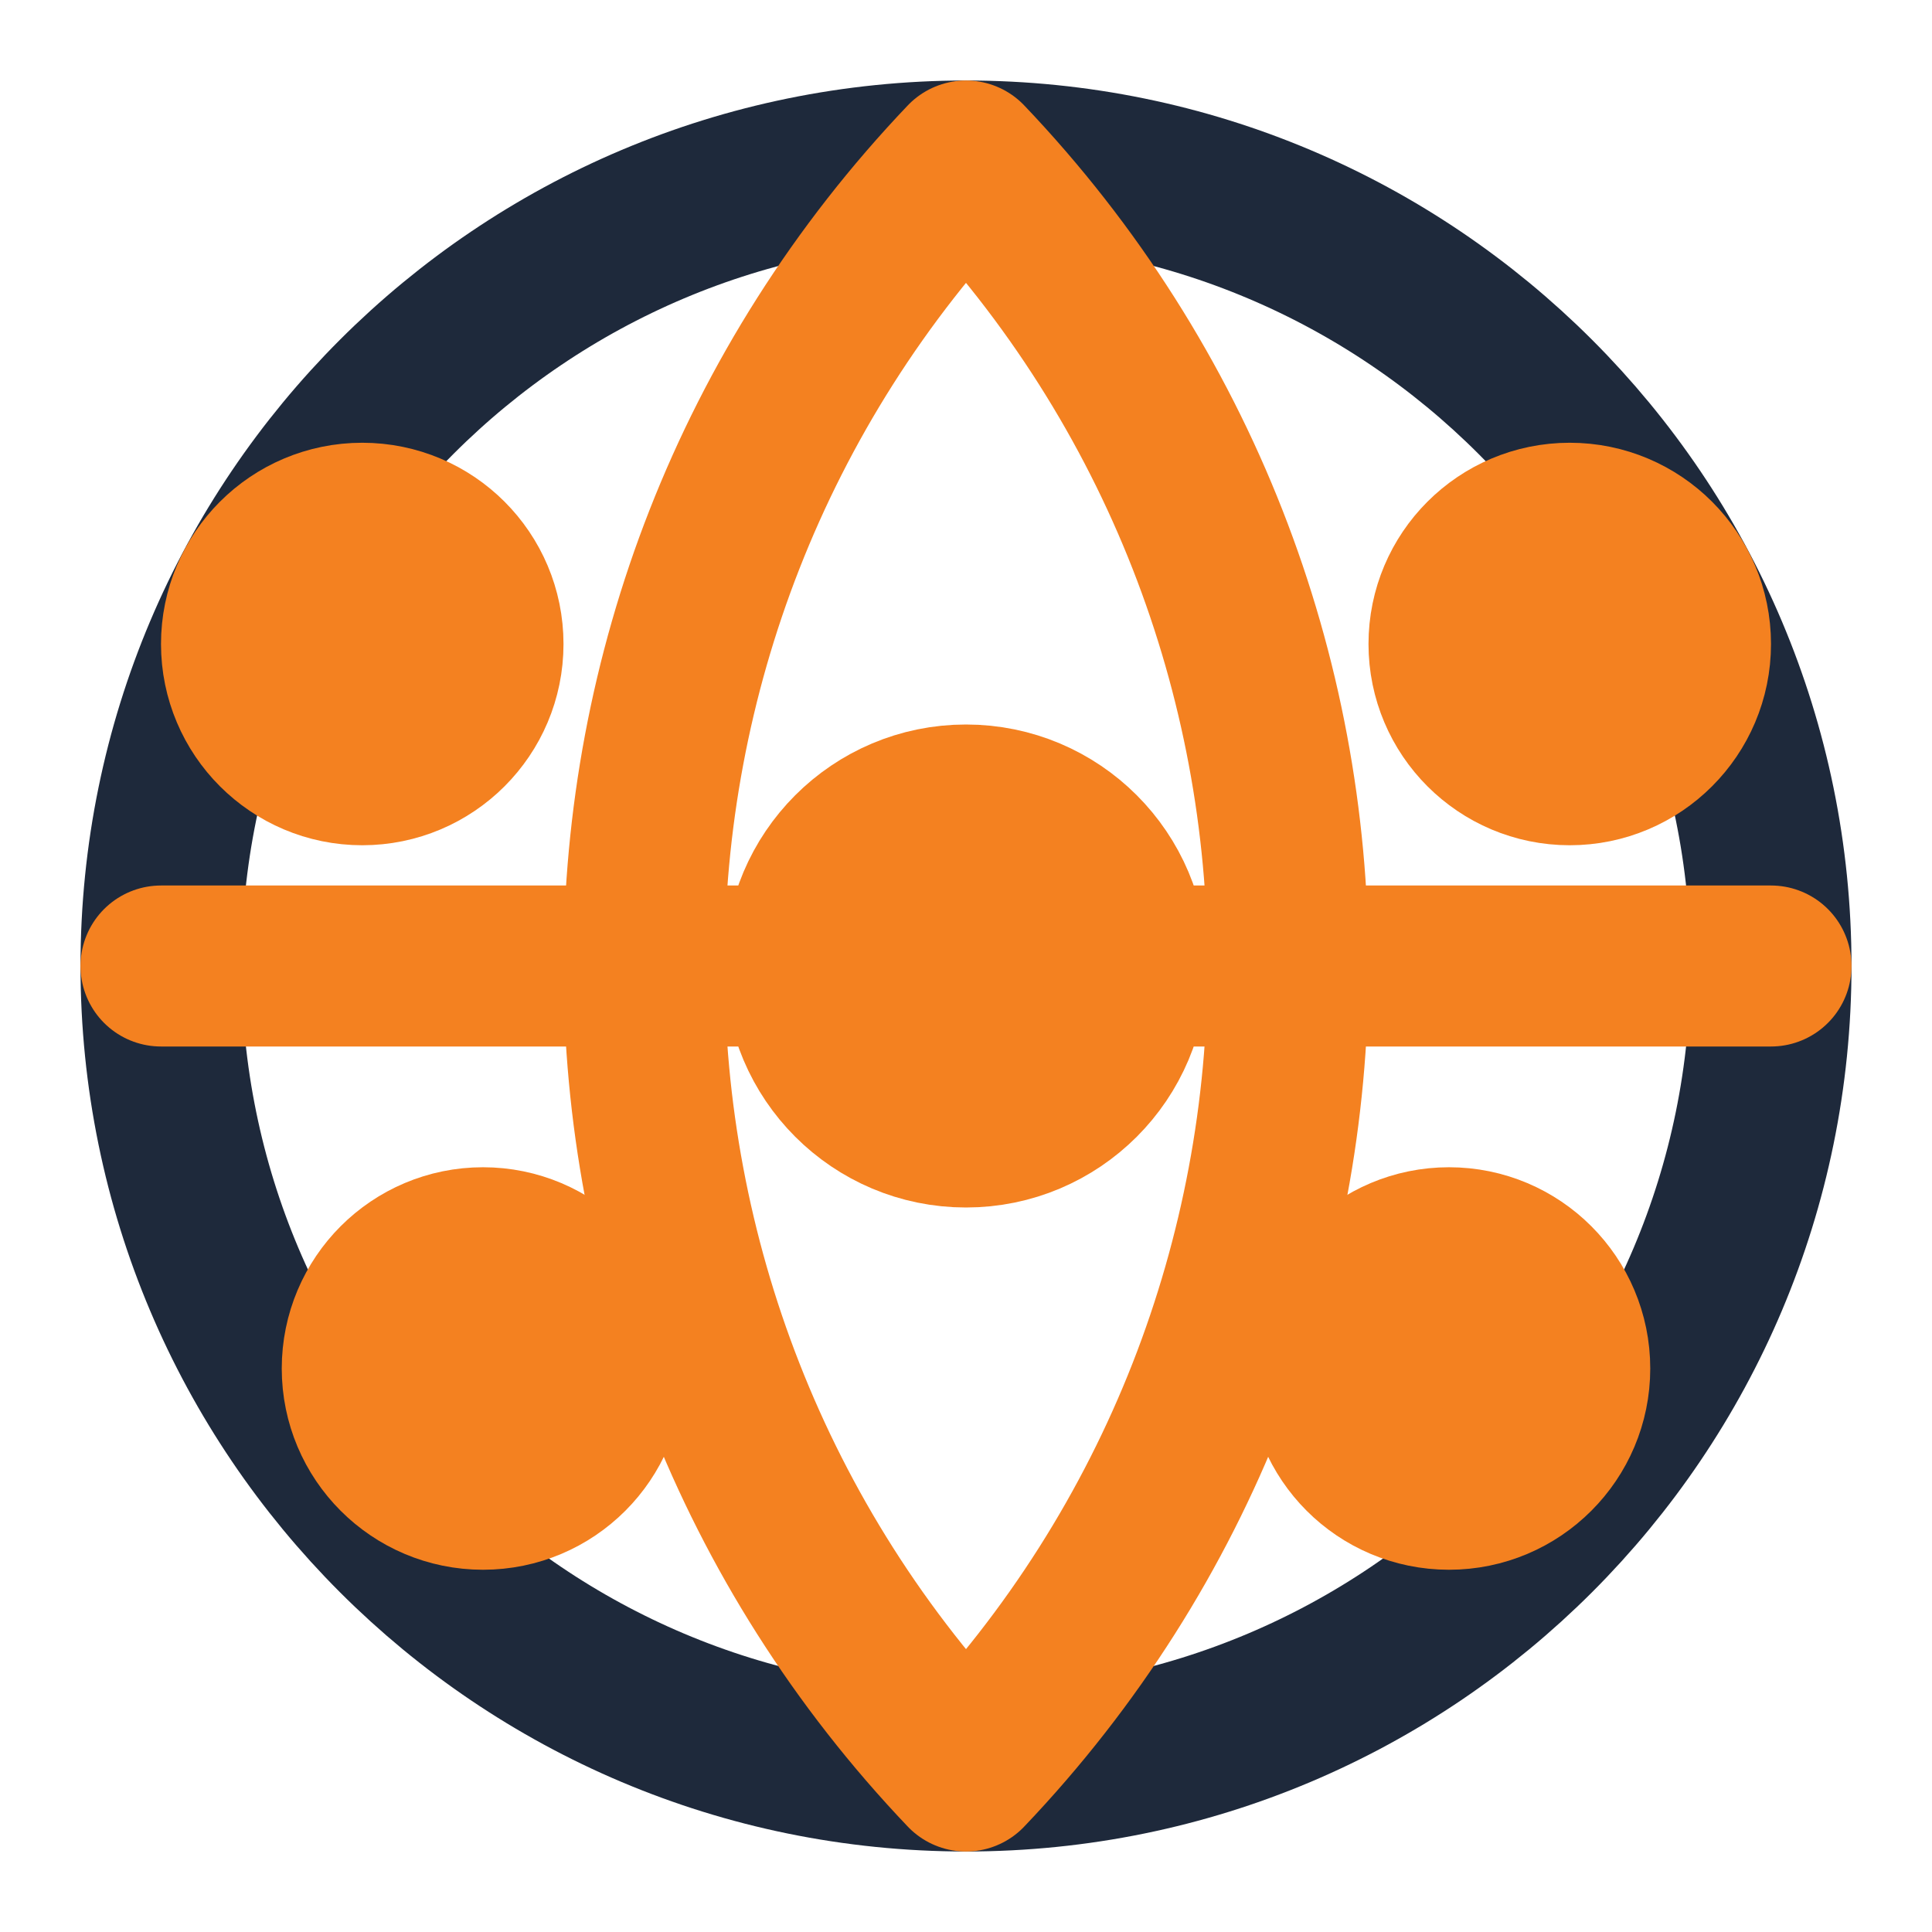
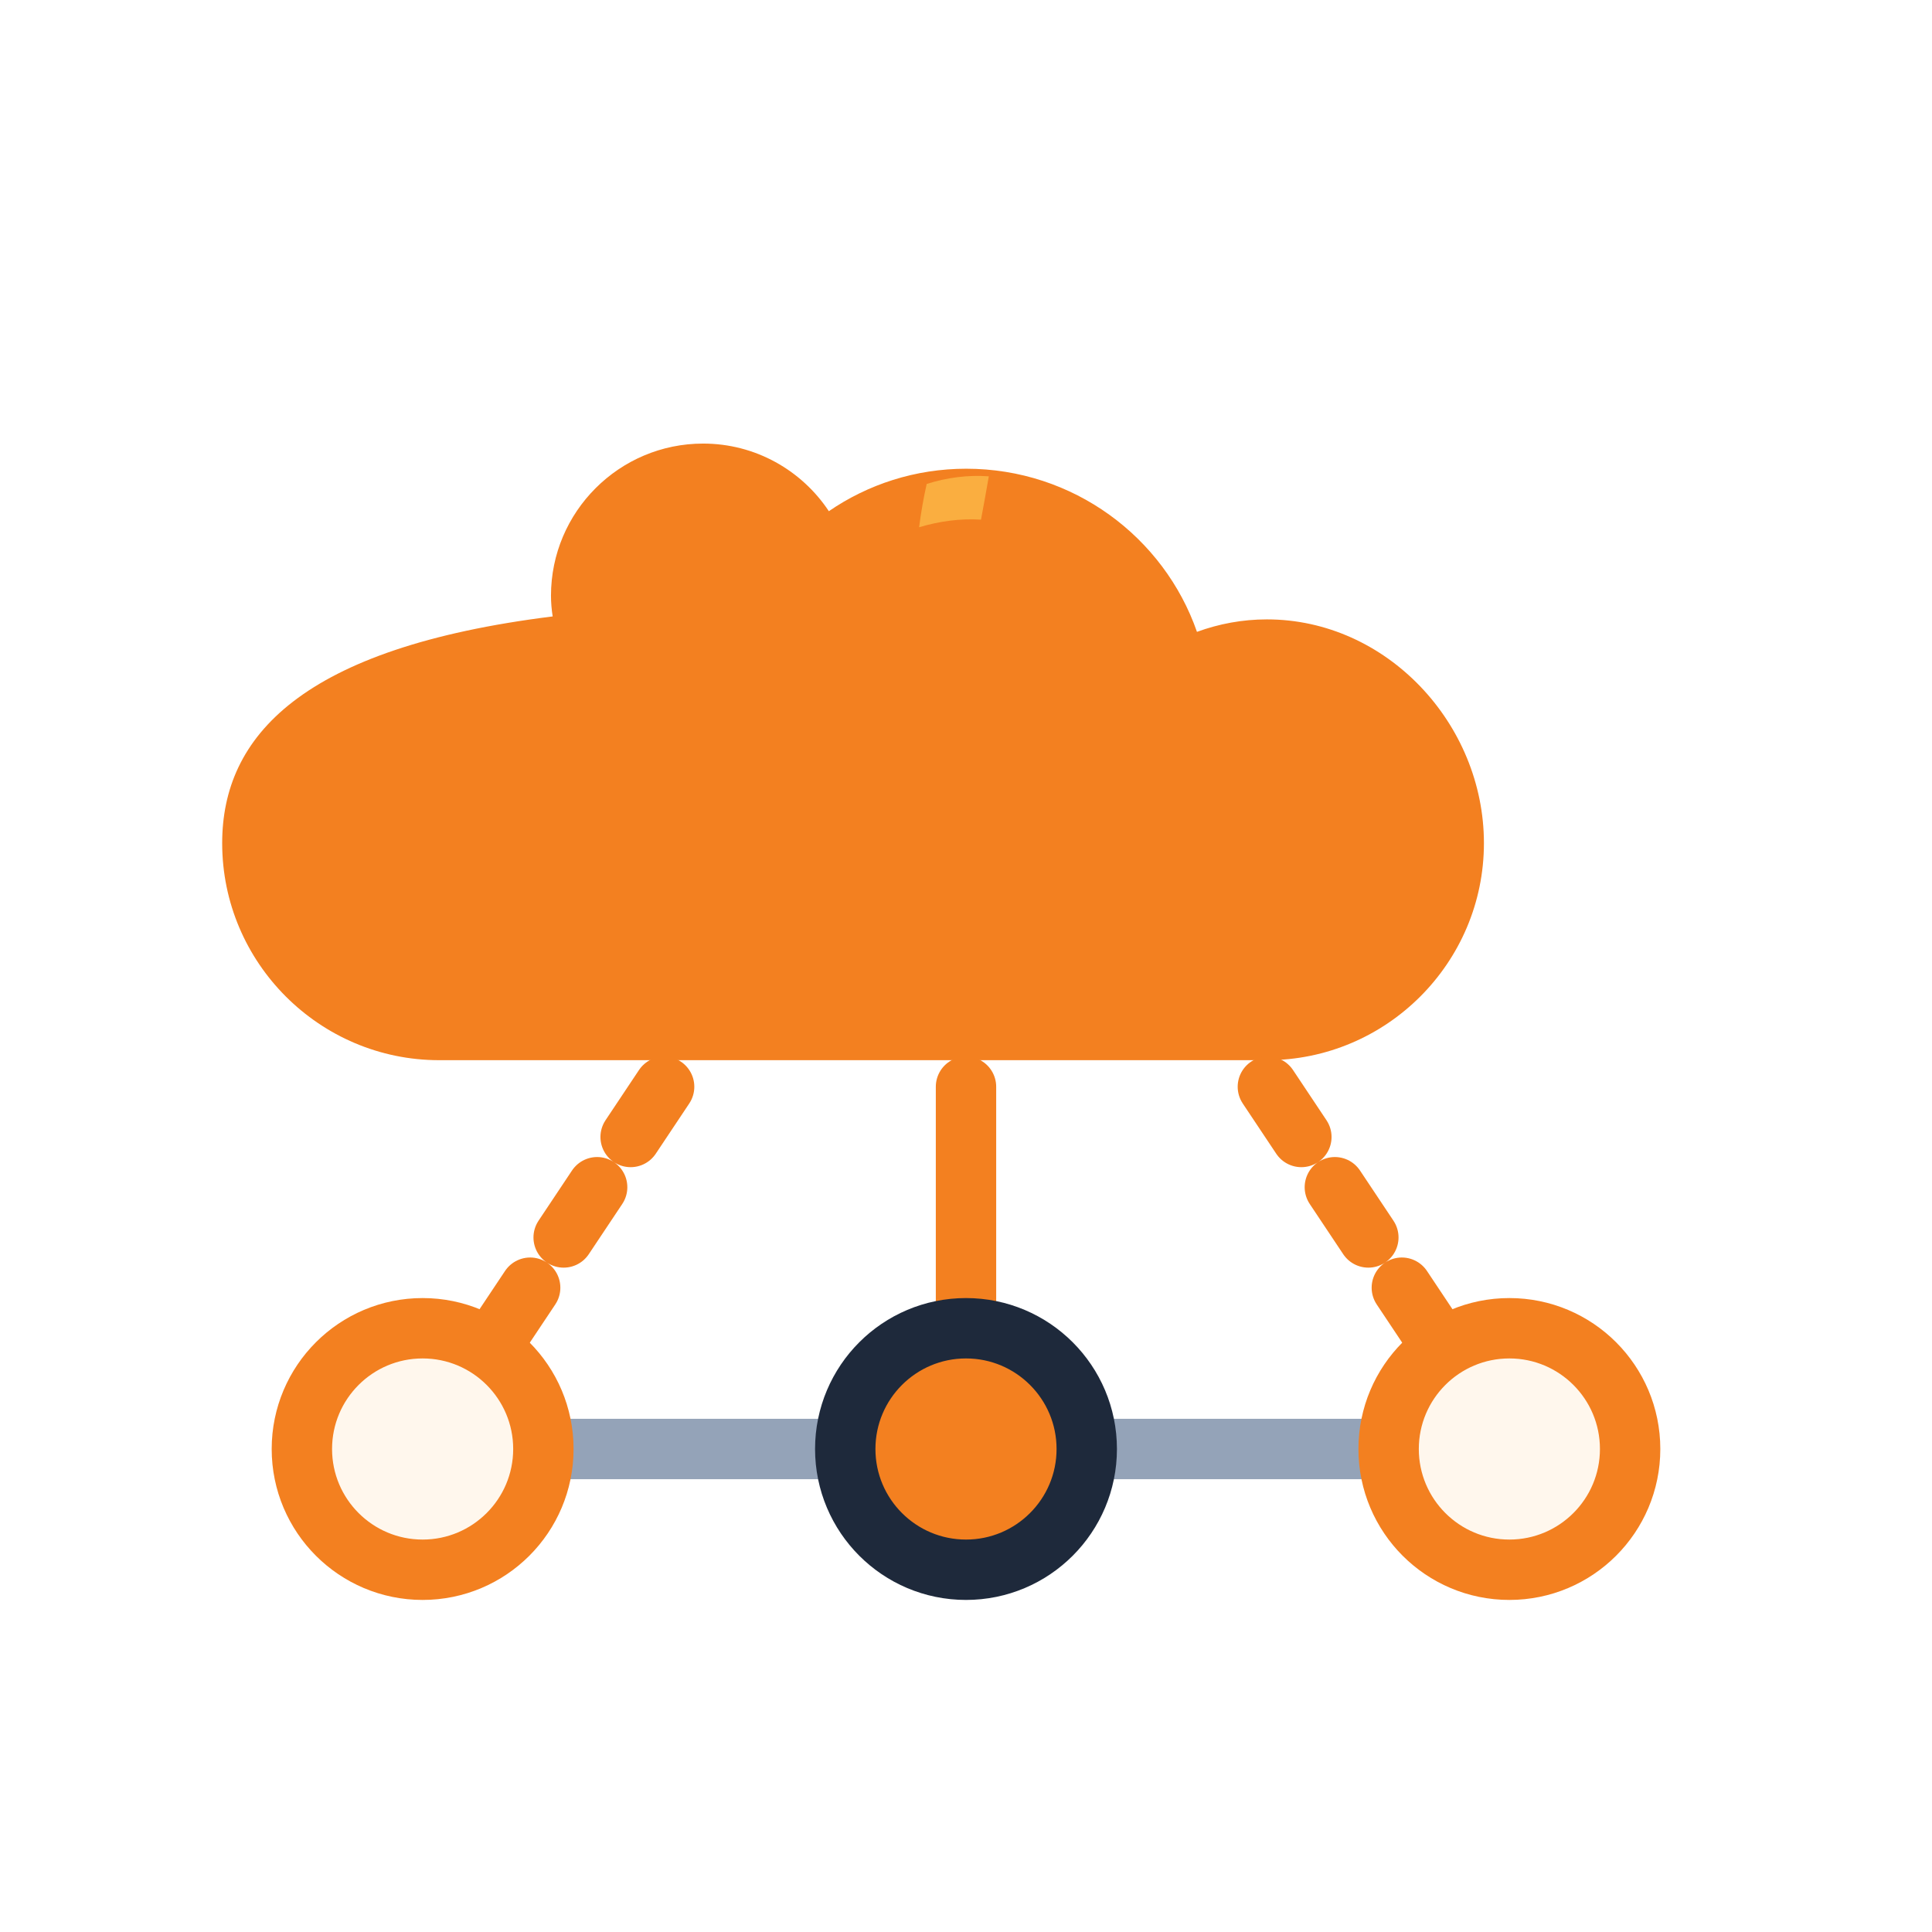
- <svg xmlns="http://www.w3.org/2000/svg" width="64" height="64" viewBox="0 0 24 24" fill="none" stroke="#F48120" stroke-width="2" stroke-linecap="round" stroke-linejoin="round">
-   <circle cx="12" cy="12" r="10" stroke="#1E293B" />
-   <path d="M12 2a14.5 14.5 0 0 0 0 20 14.5 14.5 0 0 0 0-20" />
-   <path d="M2 12h20" />
-   <circle cx="12" cy="12" r="2" fill="#F48120" />
-   <circle cx="4.5" cy="8" r="1.5" fill="#F48120" />
-   <circle cx="19.5" cy="8" r="1.5" fill="#F48120" />
-   <circle cx="6" cy="17" r="1.5" fill="#F48120" />
-   <circle cx="18" cy="17" r="1.5" fill="#F48120" />
+ <svg xmlns="http://www.w3.org/2000/svg" width="64" height="64" viewBox="0 0 64 64" fill="none">
+   <g transform="translate(4, 6) scale(0.07)">
+     <path fill="#F38020" d="M542.4 207.4c-11.6 0-22.7 2.1-33.1 5.9-15.6-44.8-58.5-77.2-109.2-77.2-24.1 0-46.5 7.4-65 20.1-12.8-19.3-34.7-32-59.5-32-39.7 0-72 32.3-72 72 0 3.3.3 6.6.8 9.8C85.5 220.8 48 262.8 48 313.3c0 56.6 46.1 102.7 102.7 102.7h391.7c56.6 0 102.7-46.1 102.7-102.7 0-56.6-46.1-105.9-102.7-105.9z" />
+     <path fill="#FAAE40" d="M410.8 139.7c-9.7-.7-19.6.5-29.4 3.6-1.5 6.7-2.7 13.5-3.6 20.5 9.7-2.9 19.5-4.2 29.3-3.6 1.3-6.8 2.5-13.7 3.7-20.5z" />
+   </g>
+   <g stroke="#1E293B" stroke-width="2" stroke-linecap="round" stroke-linejoin="round">
+     <path d="M22 36 L14 48" stroke="#F38020" stroke-dasharray="2 2" />
+     <path d="M32 36 L32 48" stroke="#F38020" />
+     <path d="M42 36 L50 48" stroke="#F38020" stroke-dasharray="2 2" />
+     <line x1="14" y1="48" x2="32" y2="48" stroke="#94A3B8" />
+     <line x1="32" y1="48" x2="50" y2="48" stroke="#94A3B8" />
+     <circle cx="14" cy="48" r="4" fill="#FFF7ED" stroke="#F38020" stroke-width="2" />
+     <circle cx="32" cy="48" r="4" fill="#F38020" stroke="#1E293B" stroke-width="2" />
+     <circle cx="50" cy="48" r="4" fill="#FFF7ED" stroke="#F38020" stroke-width="2" />
+   </g>
</svg>
